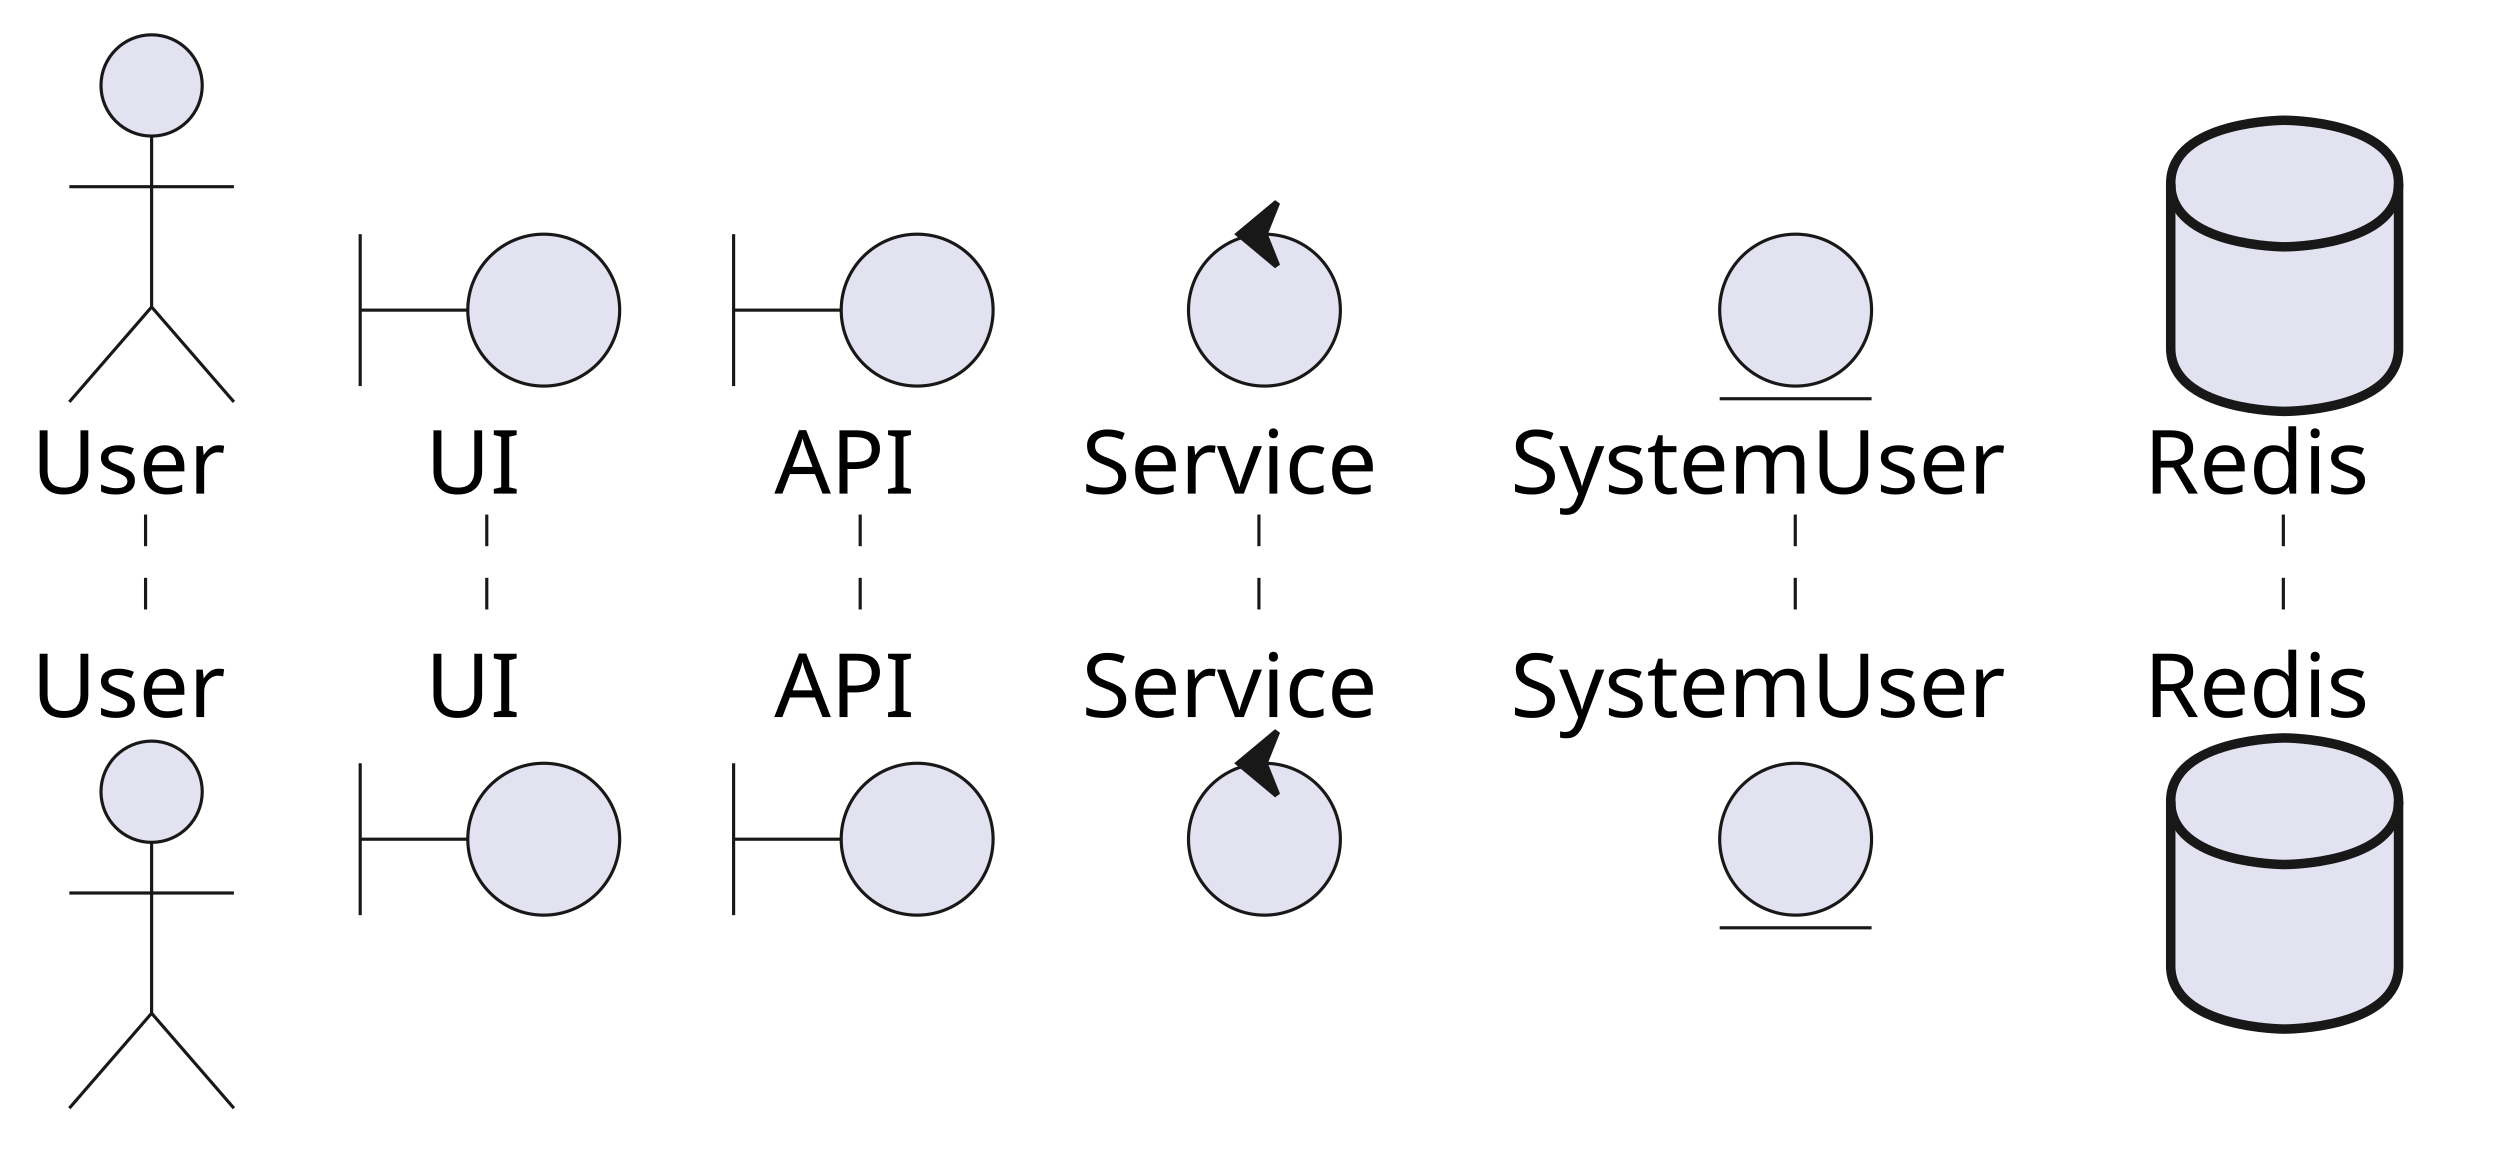
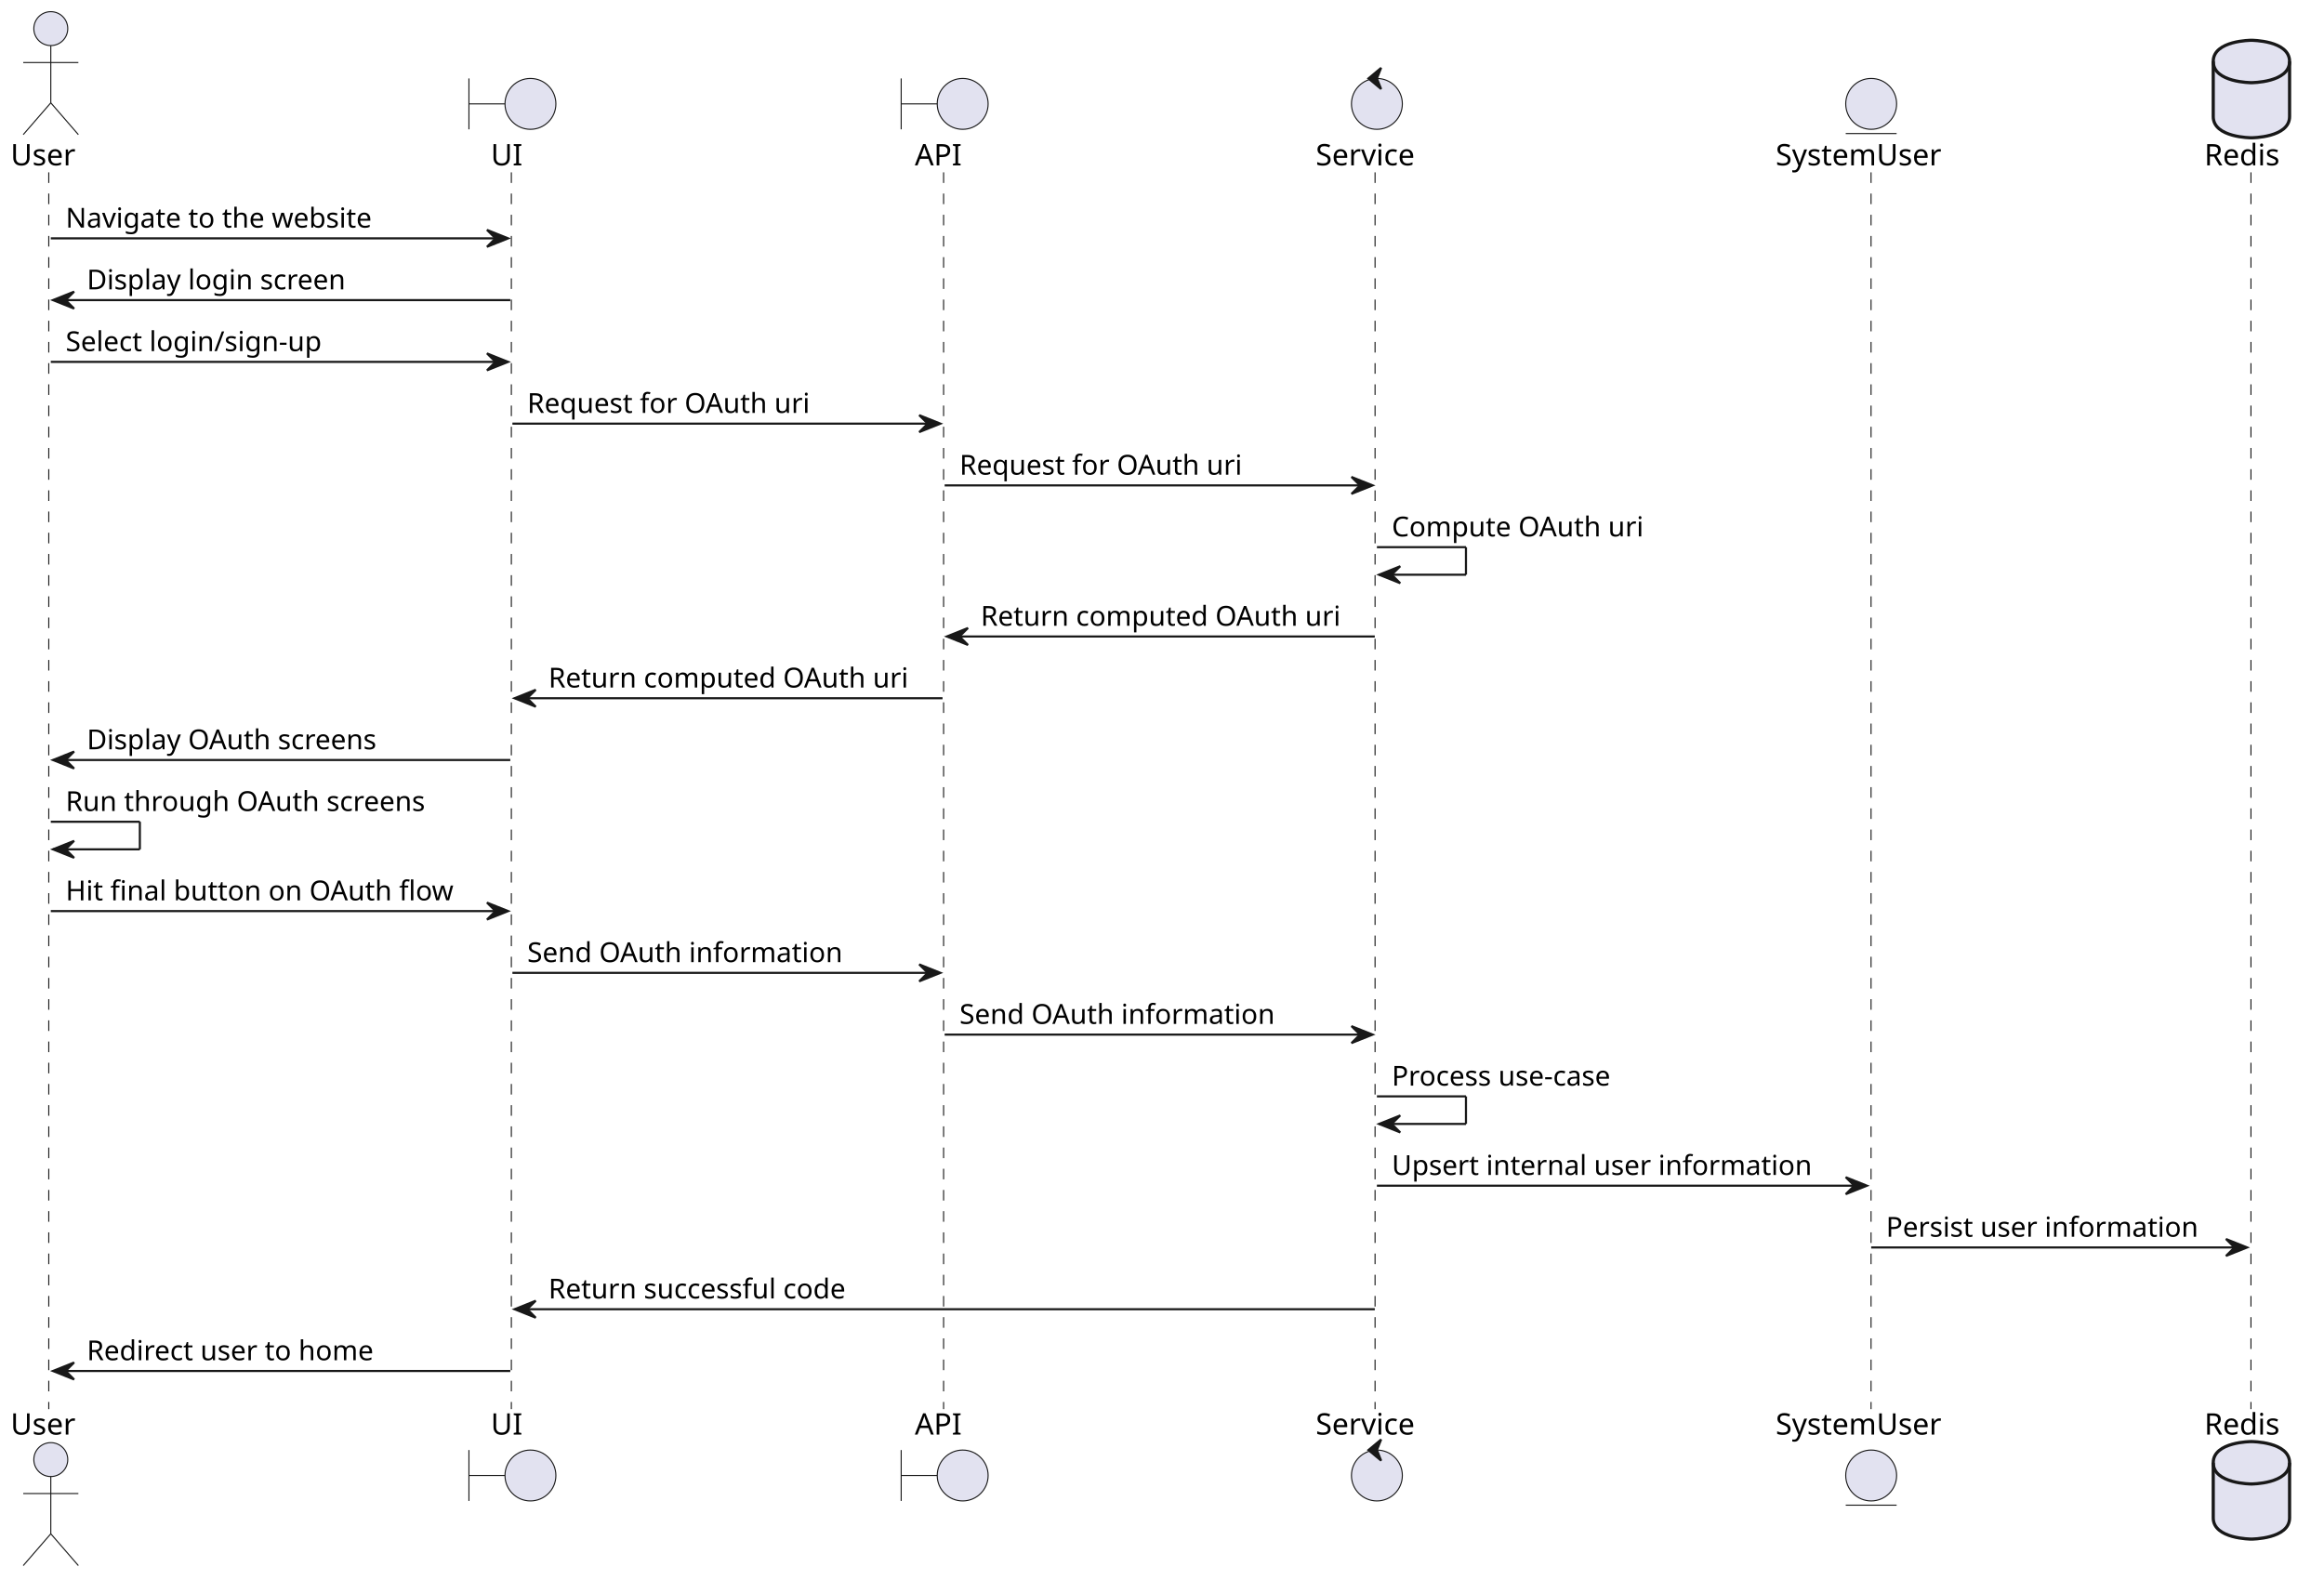
- <svg xmlns="http://www.w3.org/2000/svg" contentStyleType="text/css" data-diagram-type="SEQUENCE" height="182px" preserveAspectRatio="none" style="width:395px;height:182px;background:#FFFFFF;" version="1.1" viewBox="0 0 395 182" width="395px" zoomAndPan="magnify">
+ <svg xmlns="http://www.w3.org/2000/svg" contentStyleType="text/css" data-diagram-type="SEQUENCE" height="745px" preserveAspectRatio="none" style="width:1096px;height:745px;background:#FFFFFF;" version="1.1" viewBox="0 0 1096 745" width="1096px" zoomAndPan="magnify">
  <defs />
  <g>
    <g>
-       <rect fill="#000000" fill-opacity="0" height="20" width="8" x="19.955" y="81.297" />
-       <line style="stroke:#181818;stroke-width:0.5;stroke-dasharray:5.0,5.0;" x1="23" x2="23" y1="81.297" y2="101.297" />
+       <rect fill="#000000" fill-opacity="0" height="583.391" width="8" x="19.955" y="81.297" />
+       <line style="stroke:#181818;stroke-width:0.5;stroke-dasharray:5.0,5.0;" x1="23" x2="23" y1="81.297" y2="664.688" />
    </g>
    <g>
-       <rect fill="#000000" fill-opacity="0" height="20" width="8" x="73.41" y="81.297" />
-       <line style="stroke:#181818;stroke-width:0.5;stroke-dasharray:5.0,5.0;" x1="76.91" x2="76.91" y1="81.297" y2="101.297" />
+       <rect fill="#000000" fill-opacity="0" height="583.391" width="8" x="237.654" y="81.297" />
+       <line style="stroke:#181818;stroke-width:0.5;stroke-dasharray:5.0,5.0;" x1="241.154" x2="241.154" y1="81.297" y2="664.688" />
    </g>
    <g>
-       <rect fill="#000000" fill-opacity="0" height="20" width="8" x="132.41" y="81.297" />
-       <line style="stroke:#181818;stroke-width:0.5;stroke-dasharray:5.0,5.0;" x1="135.91" x2="135.91" y1="81.297" y2="101.297" />
+       <rect fill="#000000" fill-opacity="0" height="583.391" width="8" x="441.502" y="81.297" />
+       <line style="stroke:#181818;stroke-width:0.5;stroke-dasharray:5.0,5.0;" x1="445.002" x2="445.002" y1="81.297" y2="664.688" />
    </g>
    <g>
-       <rect fill="#000000" fill-opacity="0" height="20" width="8" x="195.781" y="81.297" />
-       <line style="stroke:#181818;stroke-width:0.5;stroke-dasharray:5.0,5.0;" x1="198.91" x2="198.91" y1="81.297" y2="101.297" />
+       <rect fill="#000000" fill-opacity="0" height="583.391" width="8" x="645.35" y="81.297" />
+       <line style="stroke:#181818;stroke-width:0.5;stroke-dasharray:5.0,5.0;" x1="648.48" x2="648.48" y1="81.297" y2="664.688" />
    </g>
    <g>
-       <rect fill="#000000" fill-opacity="0" height="20" width="8" x="279.709" y="81.297" />
-       <line style="stroke:#181818;stroke-width:0.5;stroke-dasharray:5.0,5.0;" x1="283.651" x2="283.651" y1="81.297" y2="101.297" />
+       <rect fill="#000000" fill-opacity="0" height="583.391" width="8" x="878.448" y="81.297" />
+       <line style="stroke:#181818;stroke-width:0.5;stroke-dasharray:5.0,5.0;" x1="882.39" x2="882.39" y1="81.297" y2="664.688" />
    </g>
    <g>
-       <rect fill="#000000" fill-opacity="0" height="20" width="8" x="356.973" y="81.297" />
-       <line style="stroke:#181818;stroke-width:0.5;stroke-dasharray:5.0,5.0;" x1="360.768" x2="360.768" y1="81.297" y2="101.297" />
+       <rect fill="#000000" fill-opacity="0" height="583.391" width="8" x="1057.763" y="81.297" />
+       <line style="stroke:#181818;stroke-width:0.5;stroke-dasharray:5.0,5.0;" x1="1061.557" x2="1061.557" y1="81.297" y2="664.688" />
    </g>
    <g class="participant participant-head" data-participant="user">
      <text fill="#000000" font-family="sans-serif" font-size="14" lengthAdjust="spacing" textLength="31.91" x="5" y="77.995">User</text>
      <ellipse cx="23.955" cy="13.5" fill="#E2E2F0" rx="8" ry="8" style="stroke:#181818;stroke-width:0.5;" />
      <path d="M23.955,21.5 L23.955,48.5 M10.955,29.5 L36.955,29.5 M23.955,48.5 L10.955,63.5 M23.955,48.5 L36.955,63.5" fill="none" style="stroke:#181818;stroke-width:0.5;" />
    </g>
    <g class="participant participant-tail" data-participant="user">
-       <text fill="#000000" font-family="sans-serif" font-size="14" lengthAdjust="spacing" textLength="31.91" x="5" y="113.292">User</text>
-       <ellipse cx="23.955" cy="125.094" fill="#E2E2F0" rx="8" ry="8" style="stroke:#181818;stroke-width:0.5;" />
-       <path d="M23.955,133.094 L23.955,160.094 M10.955,141.094 L36.955,141.094 M23.955,160.094 L10.955,175.094 M23.955,160.094 L36.955,175.094" fill="none" style="stroke:#181818;stroke-width:0.5;" />
+       <text fill="#000000" font-family="sans-serif" font-size="14" lengthAdjust="spacing" textLength="31.91" x="5" y="676.683">User</text>
+       <ellipse cx="23.955" cy="688.484" fill="#E2E2F0" rx="8" ry="8" style="stroke:#181818;stroke-width:0.5;" />
+       <path d="M23.955,696.484 L23.955,723.484 M10.955,704.484 L36.955,704.484 M23.955,723.484 L10.955,738.484 M23.955,723.484 L36.955,738.484" fill="none" style="stroke:#181818;stroke-width:0.5;" />
    </g>
    <g class="participant participant-head" data-participant="ui">
-       <text fill="#000000" font-family="sans-serif" font-size="14" lengthAdjust="spacing" textLength="14.376" x="67.222" y="77.995">UI</text>
-       <path d="M56.91,37 L56.91,61 M56.91,49 L73.91,49" fill="none" style="stroke:#181818;stroke-width:0.5;" />
-       <ellipse cx="85.91" cy="49" fill="#E2E2F0" rx="12" ry="12" style="stroke:#181818;stroke-width:0.5;" />
+       <text fill="#000000" font-family="sans-serif" font-size="14" lengthAdjust="spacing" textLength="14.376" x="231.466" y="77.995">UI</text>
+       <path d="M221.154,37 L221.154,61 M221.154,49 L238.154,49" fill="none" style="stroke:#181818;stroke-width:0.5;" />
+       <ellipse cx="250.154" cy="49" fill="#E2E2F0" rx="12" ry="12" style="stroke:#181818;stroke-width:0.5;" />
    </g>
    <g class="participant participant-tail" data-participant="ui">
-       <text fill="#000000" font-family="sans-serif" font-size="14" lengthAdjust="spacing" textLength="14.376" x="67.222" y="113.292">UI</text>
-       <path d="M56.91,120.594 L56.91,144.594 M56.91,132.594 L73.91,132.594" fill="none" style="stroke:#181818;stroke-width:0.5;" />
-       <ellipse cx="85.91" cy="132.594" fill="#E2E2F0" rx="12" ry="12" style="stroke:#181818;stroke-width:0.5;" />
+       <text fill="#000000" font-family="sans-serif" font-size="14" lengthAdjust="spacing" textLength="14.376" x="231.466" y="676.683">UI</text>
+       <path d="M221.154,683.984 L221.154,707.984 M221.154,695.984 L238.154,695.984" fill="none" style="stroke:#181818;stroke-width:0.5;" />
+       <ellipse cx="250.154" cy="695.984" fill="#E2E2F0" rx="12" ry="12" style="stroke:#181818;stroke-width:0.5;" />
    </g>
    <g class="participant participant-head" data-participant="api">
-       <text fill="#000000" font-family="sans-serif" font-size="14" lengthAdjust="spacing" textLength="22.148" x="122.336" y="77.995">API</text>
-       <path d="M115.91,37 L115.91,61 M115.91,49 L132.91,49" fill="none" style="stroke:#181818;stroke-width:0.5;" />
-       <ellipse cx="144.91" cy="49" fill="#E2E2F0" rx="12" ry="12" style="stroke:#181818;stroke-width:0.5;" />
+       <text fill="#000000" font-family="sans-serif" font-size="14" lengthAdjust="spacing" textLength="22.148" x="431.428" y="77.995">API</text>
+       <path d="M425.002,37 L425.002,61 M425.002,49 L442.002,49" fill="none" style="stroke:#181818;stroke-width:0.5;" />
+       <ellipse cx="454.002" cy="49" fill="#E2E2F0" rx="12" ry="12" style="stroke:#181818;stroke-width:0.5;" />
    </g>
    <g class="participant participant-tail" data-participant="api">
-       <text fill="#000000" font-family="sans-serif" font-size="14" lengthAdjust="spacing" textLength="22.148" x="122.336" y="113.292">API</text>
-       <path d="M115.91,120.594 L115.91,144.594 M115.91,132.594 L132.91,132.594" fill="none" style="stroke:#181818;stroke-width:0.5;" />
-       <ellipse cx="144.91" cy="132.594" fill="#E2E2F0" rx="12" ry="12" style="stroke:#181818;stroke-width:0.5;" />
+       <text fill="#000000" font-family="sans-serif" font-size="14" lengthAdjust="spacing" textLength="22.148" x="431.428" y="676.683">API</text>
+       <path d="M425.002,683.984 L425.002,707.984 M425.002,695.984 L442.002,695.984" fill="none" style="stroke:#181818;stroke-width:0.5;" />
+       <ellipse cx="454.002" cy="695.984" fill="#E2E2F0" rx="12" ry="12" style="stroke:#181818;stroke-width:0.5;" />
    </g>
    <g class="participant participant-head" data-participant="service">
-       <text fill="#000000" font-family="sans-serif" font-size="14" lengthAdjust="spacing" textLength="51.741" x="170.91" y="77.995">Service</text>
-       <ellipse cx="199.781" cy="49" fill="#E2E2F0" rx="12" ry="12" style="stroke:#181818;stroke-width:0.5;" />
-       <polygon fill="#181818" points="195.781,37,201.781,32,199.781,37,201.781,42,195.781,37" style="stroke:#181818;stroke-width:1;" />
+       <text fill="#000000" font-family="sans-serif" font-size="14" lengthAdjust="spacing" textLength="51.741" x="620.48" y="77.995">Service</text>
+       <ellipse cx="649.35" cy="49" fill="#E2E2F0" rx="12" ry="12" style="stroke:#181818;stroke-width:0.5;" />
+       <polygon fill="#181818" points="645.35,37,651.35,32,649.35,37,651.35,42,645.35,37" style="stroke:#181818;stroke-width:1;" />
    </g>
    <g class="participant participant-tail" data-participant="service">
-       <text fill="#000000" font-family="sans-serif" font-size="14" lengthAdjust="spacing" textLength="51.741" x="170.91" y="113.292">Service</text>
-       <ellipse cx="199.781" cy="132.594" fill="#E2E2F0" rx="12" ry="12" style="stroke:#181818;stroke-width:0.5;" />
-       <polygon fill="#181818" points="195.781,120.594,201.781,115.594,199.781,120.594,201.781,125.594,195.781,120.594" style="stroke:#181818;stroke-width:1;" />
+       <text fill="#000000" font-family="sans-serif" font-size="14" lengthAdjust="spacing" textLength="51.741" x="620.48" y="676.683">Service</text>
+       <ellipse cx="649.35" cy="695.984" fill="#E2E2F0" rx="12" ry="12" style="stroke:#181818;stroke-width:0.5;" />
+       <polygon fill="#181818" points="645.35,683.984,651.35,678.984,649.35,683.984,651.35,688.984,645.35,683.984" style="stroke:#181818;stroke-width:1;" />
    </g>
    <g class="participant participant-head" data-participant="su">
-       <text fill="#000000" font-family="sans-serif" font-size="14" lengthAdjust="spacing" textLength="84.116" x="238.651" y="77.995">SystemUser</text>
-       <ellipse cx="283.709" cy="49" fill="#E2E2F0" rx="12" ry="12" style="stroke:#181818;stroke-width:0.5;" />
-       <line style="stroke:#181818;stroke-width:0.5;" x1="271.709" x2="295.709" y1="63" y2="63" />
+       <text fill="#000000" font-family="sans-serif" font-size="14" lengthAdjust="spacing" textLength="84.116" x="837.39" y="77.995">SystemUser</text>
+       <ellipse cx="882.448" cy="49" fill="#E2E2F0" rx="12" ry="12" style="stroke:#181818;stroke-width:0.5;" />
+       <line style="stroke:#181818;stroke-width:0.5;" x1="870.448" x2="894.448" y1="63" y2="63" />
    </g>
    <g class="participant participant-tail" data-participant="su">
-       <text fill="#000000" font-family="sans-serif" font-size="14" lengthAdjust="spacing" textLength="84.116" x="238.651" y="113.292">SystemUser</text>
-       <ellipse cx="283.709" cy="132.594" fill="#E2E2F0" rx="12" ry="12" style="stroke:#181818;stroke-width:0.5;" />
-       <line style="stroke:#181818;stroke-width:0.5;" x1="271.709" x2="295.709" y1="146.594" y2="146.594" />
+       <text fill="#000000" font-family="sans-serif" font-size="14" lengthAdjust="spacing" textLength="84.116" x="837.39" y="676.683">SystemUser</text>
+       <ellipse cx="882.448" cy="695.984" fill="#E2E2F0" rx="12" ry="12" style="stroke:#181818;stroke-width:0.5;" />
+       <line style="stroke:#181818;stroke-width:0.5;" x1="870.448" x2="894.448" y1="709.984" y2="709.984" />
    </g>
    <g class="participant participant-head" data-participant="redis">
-       <text fill="#000000" font-family="sans-serif" font-size="14" lengthAdjust="spacing" textLength="38.411" x="338.768" y="77.995">Redis</text>
-       <path d="M342.973,29 C342.973,19 360.973,19 360.973,19 C360.973,19 378.973,19 378.973,29 L378.973,55 C378.973,65 360.973,65 360.973,65 C360.973,65 342.973,65 342.973,55 L342.973,29" fill="#E2E2F0" style="stroke:#181818;stroke-width:1.5;" />
-       <path d="M342.973,29 C342.973,39 360.973,39 360.973,39 C360.973,39 378.973,39 378.973,29" fill="none" style="stroke:#181818;stroke-width:1.5;" />
+       <text fill="#000000" font-family="sans-serif" font-size="14" lengthAdjust="spacing" textLength="38.411" x="1039.557" y="77.995">Redis</text>
+       <path d="M1043.763,29 C1043.763,19 1061.763,19 1061.763,19 C1061.763,19 1079.763,19 1079.763,29 L1079.763,55 C1079.763,65 1061.763,65 1061.763,65 C1061.763,65 1043.763,65 1043.763,55 L1043.763,29" fill="#E2E2F0" style="stroke:#181818;stroke-width:1.5;" />
+       <path d="M1043.763,29 C1043.763,39 1061.763,39 1061.763,39 C1061.763,39 1079.763,39 1079.763,29" fill="none" style="stroke:#181818;stroke-width:1.5;" />
    </g>
    <g class="participant participant-tail" data-participant="redis">
-       <text fill="#000000" font-family="sans-serif" font-size="14" lengthAdjust="spacing" textLength="38.411" x="338.768" y="113.292">Redis</text>
-       <path d="M342.973,126.594 C342.973,116.594 360.973,116.594 360.973,116.594 C360.973,116.594 378.973,116.594 378.973,126.594 L378.973,152.594 C378.973,162.594 360.973,162.594 360.973,162.594 C360.973,162.594 342.973,162.594 342.973,152.594 L342.973,126.594" fill="#E2E2F0" style="stroke:#181818;stroke-width:1.5;" />
-       <path d="M342.973,126.594 C342.973,136.594 360.973,136.594 360.973,136.594 C360.973,136.594 378.973,136.594 378.973,126.594" fill="none" style="stroke:#181818;stroke-width:1.5;" />
+       <text fill="#000000" font-family="sans-serif" font-size="14" lengthAdjust="spacing" textLength="38.411" x="1039.557" y="676.683">Redis</text>
+       <path d="M1043.763,689.984 C1043.763,679.984 1061.763,679.984 1061.763,679.984 C1061.763,679.984 1079.763,679.984 1079.763,689.984 L1079.763,715.984 C1079.763,725.984 1061.763,725.984 1061.763,725.984 C1061.763,725.984 1043.763,725.984 1043.763,715.984 L1043.763,689.984" fill="#E2E2F0" style="stroke:#181818;stroke-width:1.5;" />
+       <path d="M1043.763,689.984 C1043.763,699.984 1061.763,699.984 1061.763,699.984 C1061.763,699.984 1079.763,699.984 1079.763,689.984" fill="none" style="stroke:#181818;stroke-width:1.5;" />
+     </g>
+     <g class="message" data-participant-1="user" data-participant-2="ui">
+       <polygon fill="#181818" points="229.654,108.43,239.654,112.43,229.654,116.43,233.654,112.43" style="stroke:#181818;stroke-width:1;" />
+       <line style="stroke:#181818;stroke-width:1;" x1="23.955" x2="235.654" y1="112.43" y2="112.43" />
+       <text fill="#000000" font-family="sans-serif" font-size="13" lengthAdjust="spacing" textLength="155.454" x="30.955" y="107.364">Navigate to the website</text>
+     </g>
+     <g class="message" data-participant-1="ui" data-participant-2="user">
+       <polygon fill="#181818" points="34.955,137.562,24.955,141.562,34.955,145.562,30.955,141.562" style="stroke:#181818;stroke-width:1;" />
+       <line style="stroke:#181818;stroke-width:1;" x1="28.955" x2="240.654" y1="141.562" y2="141.562" />
+       <text fill="#000000" font-family="sans-serif" font-size="13" lengthAdjust="spacing" textLength="131.352" x="40.955" y="136.497">Display login screen</text>
+     </g>
+     <g class="message" data-participant-1="user" data-participant-2="ui">
+       <polygon fill="#181818" points="229.654,166.695,239.654,170.695,229.654,174.695,233.654,170.695" style="stroke:#181818;stroke-width:1;" />
+       <line style="stroke:#181818;stroke-width:1;" x1="23.955" x2="235.654" y1="170.695" y2="170.695" />
+       <text fill="#000000" font-family="sans-serif" font-size="13" lengthAdjust="spacing" textLength="128.343" x="30.955" y="165.629">Select login/sign-up</text>
+     </g>
+     <g class="message" data-participant-1="ui" data-participant-2="api">
+       <polygon fill="#181818" points="433.502,195.828,443.502,199.828,433.502,203.828,437.502,199.828" style="stroke:#181818;stroke-width:1;" />
+       <line style="stroke:#181818;stroke-width:1;" x1="241.654" x2="439.502" y1="199.828" y2="199.828" />
+       <text fill="#000000" font-family="sans-serif" font-size="13" lengthAdjust="spacing" textLength="141.559" x="248.654" y="194.762">Request for OAuth uri</text>
+     </g>
+     <g class="message" data-participant-1="api" data-participant-2="service">
+       <polygon fill="#181818" points="637.35,224.961,647.35,228.961,637.35,232.961,641.35,228.961" style="stroke:#181818;stroke-width:1;" />
+       <line style="stroke:#181818;stroke-width:1;" x1="445.502" x2="643.35" y1="228.961" y2="228.961" />
+       <text fill="#000000" font-family="sans-serif" font-size="13" lengthAdjust="spacing" textLength="141.559" x="452.502" y="223.895">Request for OAuth uri</text>
+     </g>
+     <g class="message" data-participant-1="service" data-participant-2="service">
+       <line style="stroke:#181818;stroke-width:1;" x1="649.35" x2="691.35" y1="258.094" y2="258.094" />
+       <line style="stroke:#181818;stroke-width:1;" x1="691.35" x2="691.35" y1="258.094" y2="271.094" />
+       <line style="stroke:#181818;stroke-width:1;" x1="650.35" x2="691.35" y1="271.094" y2="271.094" />
+       <polygon fill="#181818" points="660.35,267.094,650.35,271.094,660.35,275.094,656.35,271.094" style="stroke:#181818;stroke-width:1;" />
+       <text fill="#000000" font-family="sans-serif" font-size="13" lengthAdjust="spacing" textLength="125.442" x="656.35" y="253.028">Compute OAuth uri</text>
+     </g>
+     <g class="message" data-participant-1="service" data-participant-2="api">
+       <polygon fill="#181818" points="456.502,296.227,446.502,300.227,456.502,304.227,452.502,300.227" style="stroke:#181818;stroke-width:1;" />
+       <line style="stroke:#181818;stroke-width:1;" x1="450.502" x2="648.35" y1="300.227" y2="300.227" />
+       <text fill="#000000" font-family="sans-serif" font-size="13" lengthAdjust="spacing" textLength="179.848" x="462.502" y="295.161">Return computed OAuth uri</text>
+     </g>
+     <g class="message" data-participant-1="api" data-participant-2="ui">
+       <polygon fill="#181818" points="252.654,325.359,242.654,329.359,252.654,333.359,248.654,329.359" style="stroke:#181818;stroke-width:1;" />
+       <line style="stroke:#181818;stroke-width:1;" x1="246.654" x2="444.502" y1="329.359" y2="329.359" />
+       <text fill="#000000" font-family="sans-serif" font-size="13" lengthAdjust="spacing" textLength="179.848" x="258.654" y="324.293">Return computed OAuth uri</text>
+     </g>
+     <g class="message" data-participant-1="ui" data-participant-2="user">
+       <polygon fill="#181818" points="34.955,354.492,24.955,358.492,34.955,362.492,30.955,358.492" style="stroke:#181818;stroke-width:1;" />
+       <line style="stroke:#181818;stroke-width:1;" x1="28.955" x2="240.654" y1="358.492" y2="358.492" />
+       <text fill="#000000" font-family="sans-serif" font-size="13" lengthAdjust="spacing" textLength="147.158" x="40.955" y="353.426">Display OAuth screens</text>
+     </g>
+     <g class="message" data-participant-1="user" data-participant-2="user">
+       <line style="stroke:#181818;stroke-width:1;" x1="23.955" x2="65.955" y1="387.625" y2="387.625" />
+       <line style="stroke:#181818;stroke-width:1;" x1="65.955" x2="65.955" y1="387.625" y2="400.625" />
+       <line style="stroke:#181818;stroke-width:1;" x1="24.955" x2="65.955" y1="400.625" y2="400.625" />
+       <polygon fill="#181818" points="34.955,396.625,24.955,400.625,34.955,404.625,30.955,400.625" style="stroke:#181818;stroke-width:1;" />
+       <text fill="#000000" font-family="sans-serif" font-size="13" lengthAdjust="spacing" textLength="180.248" x="30.955" y="382.559">Run through OAuth screens</text>
+     </g>
+     <g class="message" data-participant-1="user" data-participant-2="ui">
+       <polygon fill="#181818" points="229.654,425.758,239.654,429.758,229.654,433.758,233.654,429.758" style="stroke:#181818;stroke-width:1;" />
+       <line style="stroke:#181818;stroke-width:1;" x1="23.955" x2="235.654" y1="429.758" y2="429.758" />
+       <text fill="#000000" font-family="sans-serif" font-size="13" lengthAdjust="spacing" textLength="193.699" x="30.955" y="424.692">Hit final button on OAuth flow</text>
+     </g>
+     <g class="message" data-participant-1="ui" data-participant-2="api">
+       <polygon fill="#181818" points="433.502,454.891,443.502,458.891,433.502,462.891,437.502,458.891" style="stroke:#181818;stroke-width:1;" />
+       <line style="stroke:#181818;stroke-width:1;" x1="241.654" x2="439.502" y1="458.891" y2="458.891" />
+       <text fill="#000000" font-family="sans-serif" font-size="13" lengthAdjust="spacing" textLength="156.965" x="248.654" y="453.825">Send OAuth information</text>
+     </g>
+     <g class="message" data-participant-1="api" data-participant-2="service">
+       <polygon fill="#181818" points="637.35,484.023,647.35,488.023,637.35,492.023,641.35,488.023" style="stroke:#181818;stroke-width:1;" />
+       <line style="stroke:#181818;stroke-width:1;" x1="445.502" x2="643.35" y1="488.023" y2="488.023" />
+       <text fill="#000000" font-family="sans-serif" font-size="13" lengthAdjust="spacing" textLength="156.965" x="452.502" y="482.957">Send OAuth information</text>
+     </g>
+     <g class="message" data-participant-1="service" data-participant-2="service">
+       <line style="stroke:#181818;stroke-width:1;" x1="649.35" x2="691.35" y1="517.156" y2="517.156" />
+       <line style="stroke:#181818;stroke-width:1;" x1="691.35" x2="691.35" y1="517.156" y2="530.156" />
+       <line style="stroke:#181818;stroke-width:1;" x1="650.35" x2="691.35" y1="530.156" y2="530.156" />
+       <polygon fill="#181818" points="660.35,526.156,650.35,530.156,660.35,534.156,656.35,530.156" style="stroke:#181818;stroke-width:1;" />
+       <text fill="#000000" font-family="sans-serif" font-size="13" lengthAdjust="spacing" textLength="111.547" x="656.35" y="512.09">Process use-case</text>
+     </g>
+     <g class="message" data-participant-1="service" data-participant-2="su">
+       <polygon fill="#181818" points="870.448,555.289,880.448,559.289,870.448,563.289,874.448,559.289" style="stroke:#181818;stroke-width:1;" />
+       <line style="stroke:#181818;stroke-width:1;" x1="649.35" x2="876.448" y1="559.289" y2="559.289" />
+       <text fill="#000000" font-family="sans-serif" font-size="13" lengthAdjust="spacing" textLength="209.098" x="656.35" y="554.223">Upsert internal user information</text>
+     </g>
+     <g class="message" data-participant-1="su" data-participant-2="redis">
+       <polygon fill="#181818" points="1049.763,584.422,1059.763,588.422,1049.763,592.422,1053.763,588.422" style="stroke:#181818;stroke-width:1;" />
+       <line style="stroke:#181818;stroke-width:1;" x1="882.448" x2="1055.763" y1="588.422" y2="588.422" />
+       <text fill="#000000" font-family="sans-serif" font-size="13" lengthAdjust="spacing" textLength="155.315" x="889.448" y="583.356">Persist user information</text>
+     </g>
+     <g class="message" data-participant-1="service" data-participant-2="ui">
+       <polygon fill="#181818" points="252.654,613.555,242.654,617.555,252.654,621.555,248.654,617.555" style="stroke:#181818;stroke-width:1;" />
+       <line style="stroke:#181818;stroke-width:1;" x1="246.654" x2="648.35" y1="617.555" y2="617.555" />
+       <text fill="#000000" font-family="sans-serif" font-size="13" lengthAdjust="spacing" textLength="150.846" x="258.654" y="612.489">Return successful code</text>
+     </g>
+     <g class="message" data-participant-1="ui" data-participant-2="user">
+       <polygon fill="#181818" points="34.955,642.688,24.955,646.688,34.955,650.688,30.955,646.688" style="stroke:#181818;stroke-width:1;" />
+       <line style="stroke:#181818;stroke-width:1;" x1="28.955" x2="240.654" y1="646.688" y2="646.688" />
+       <text fill="#000000" font-family="sans-serif" font-size="13" lengthAdjust="spacing" textLength="145.139" x="40.955" y="641.622">Redirect user to home</text>
    </g>
  </g>
</svg>
